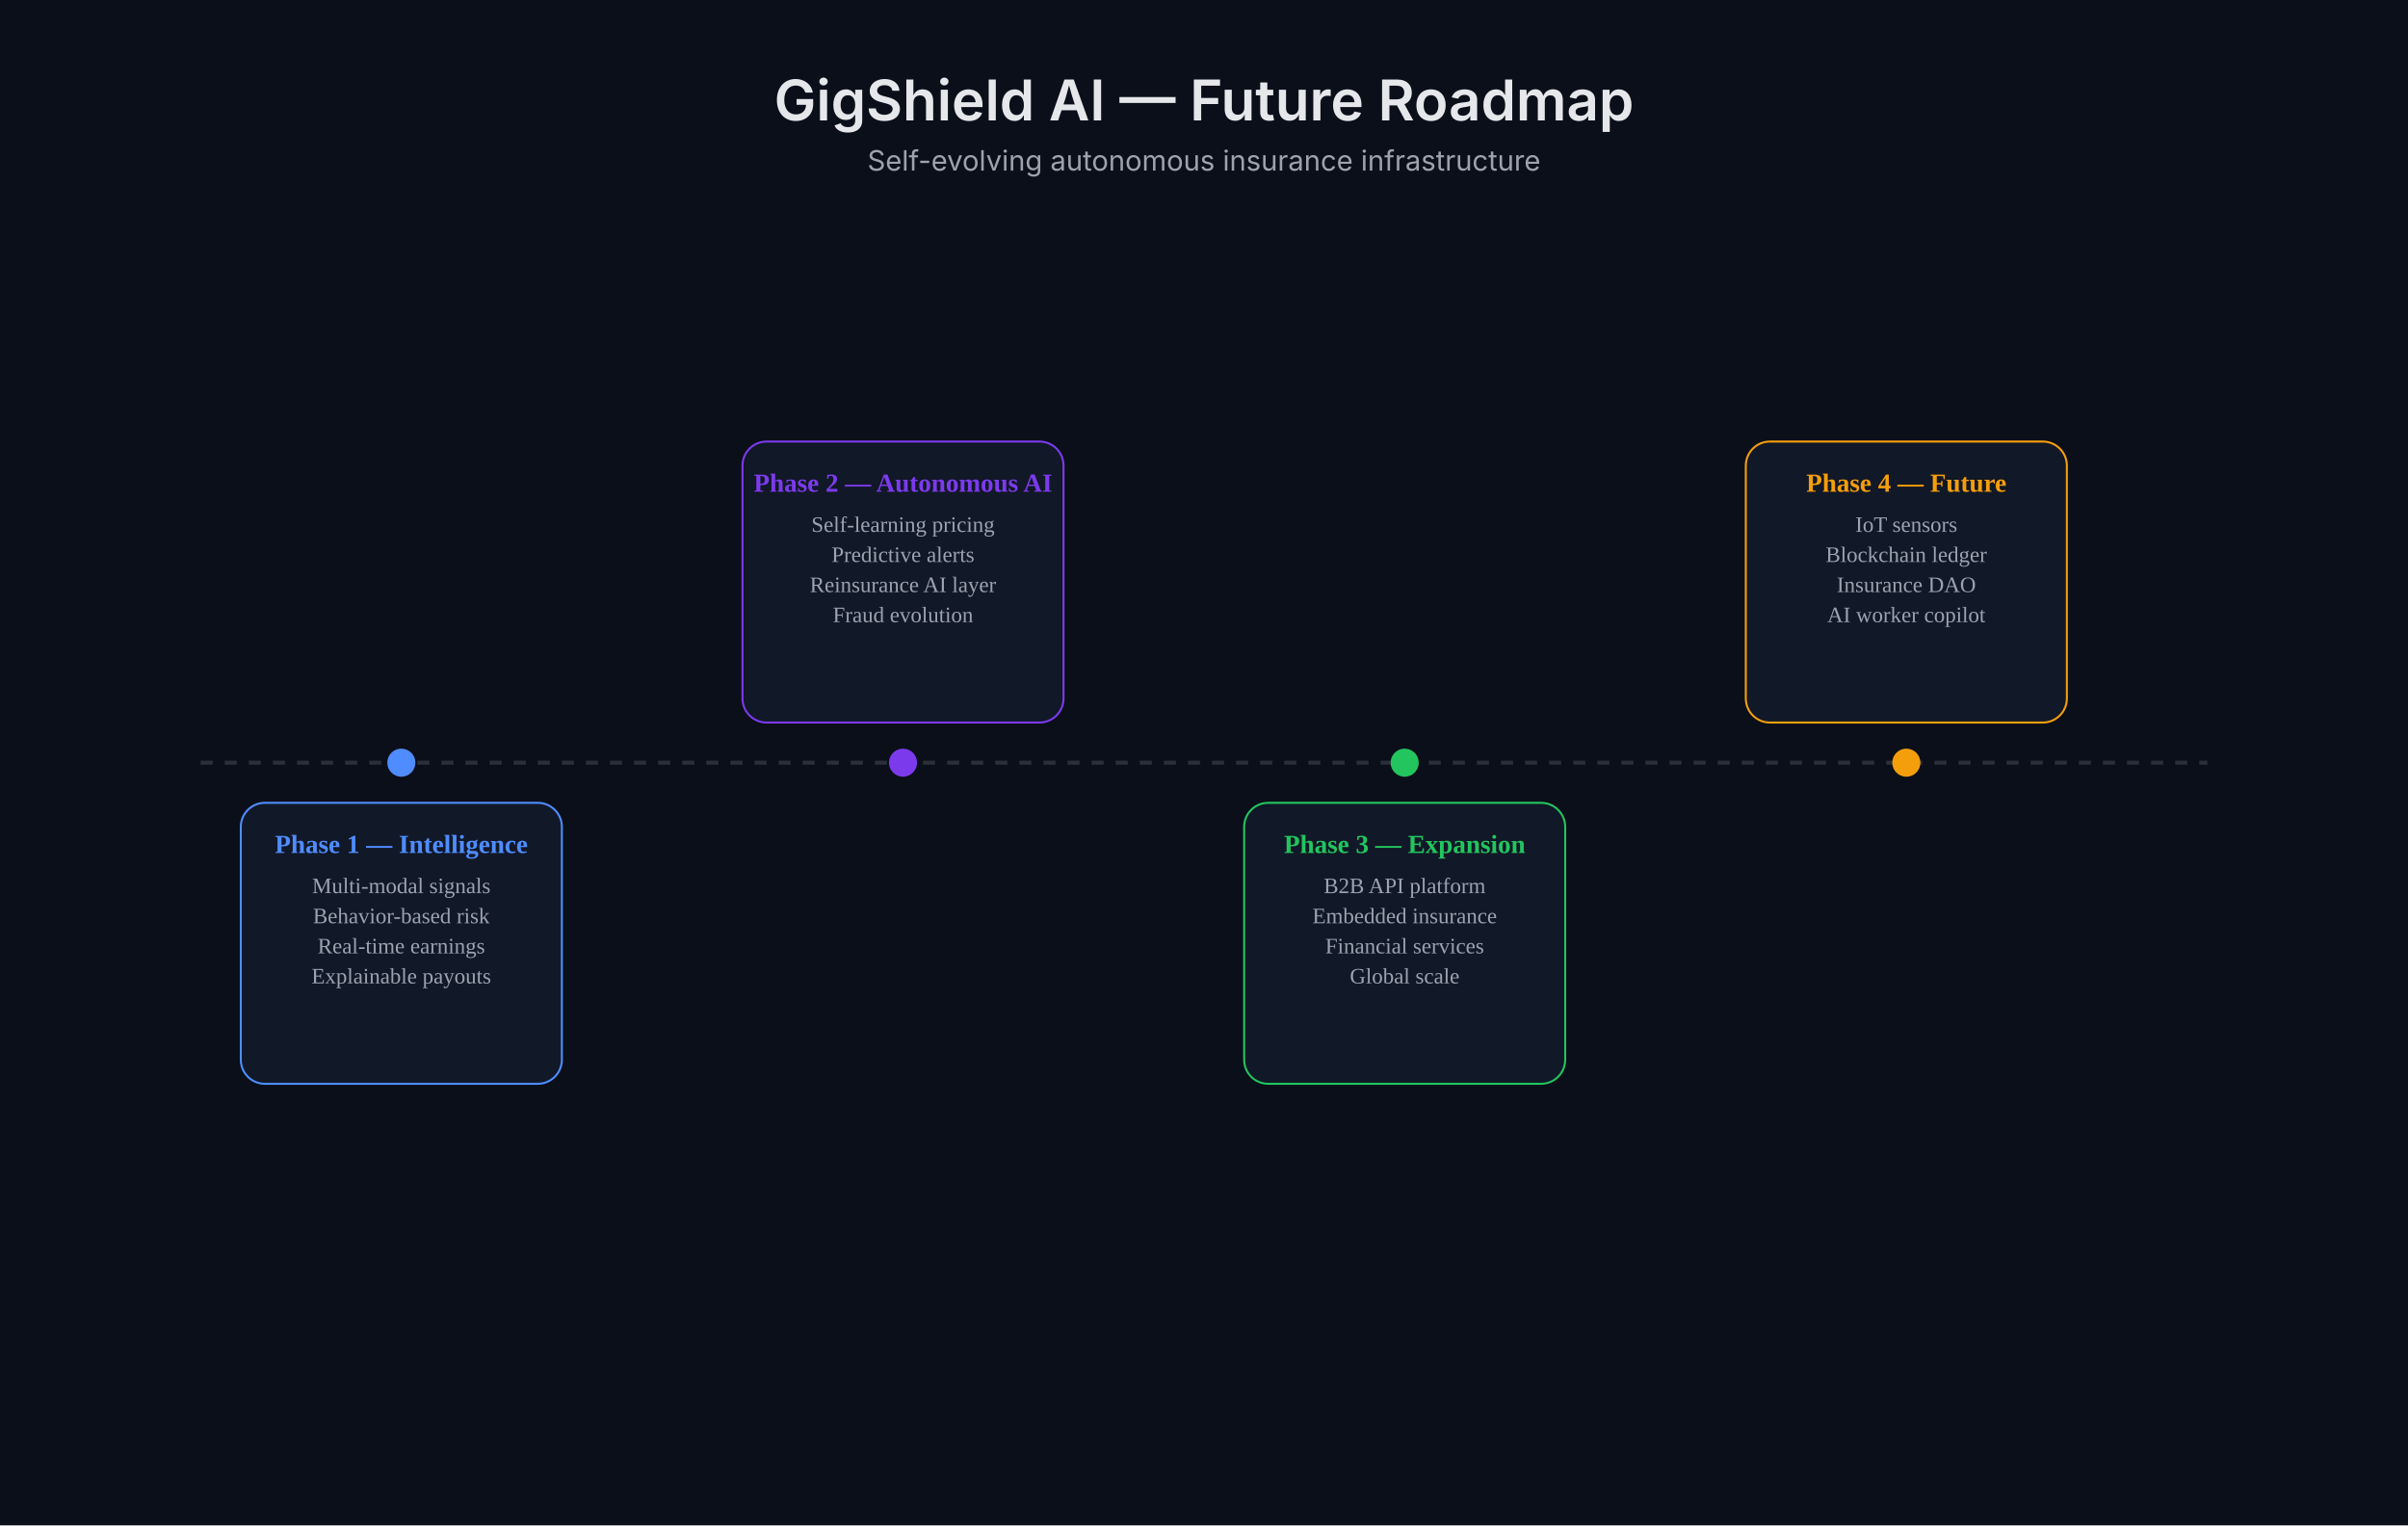
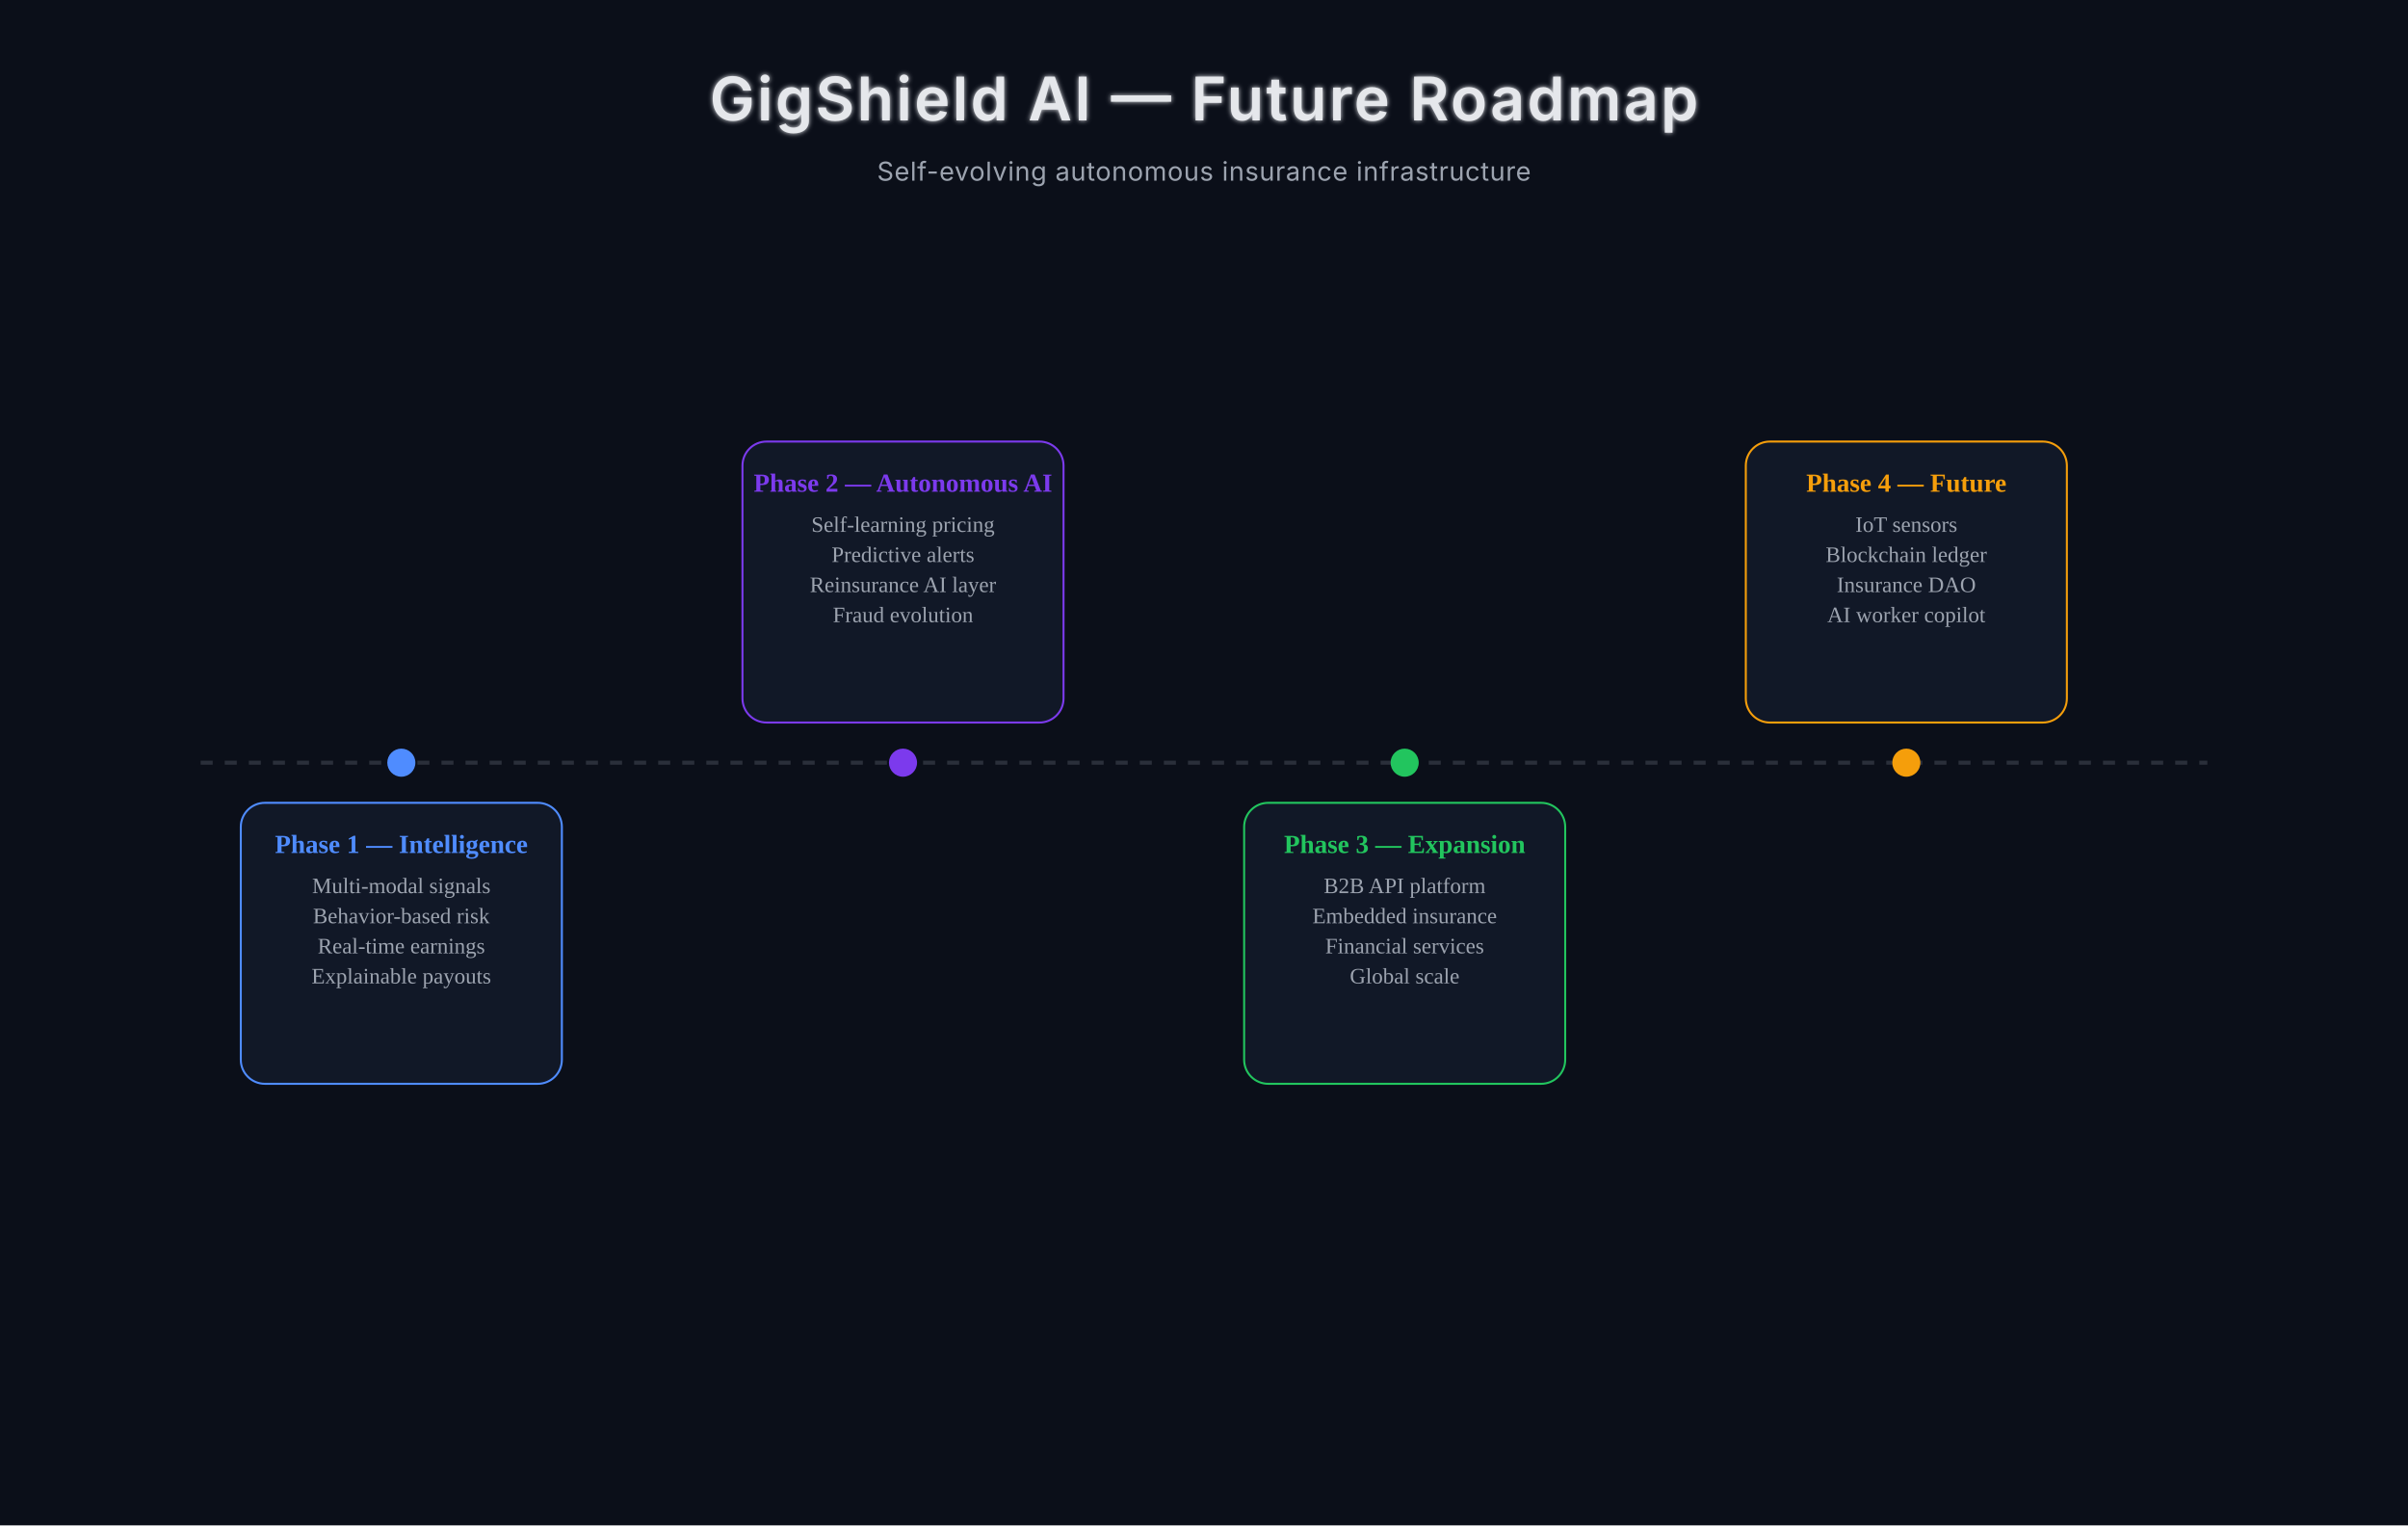
<svg xmlns="http://www.w3.org/2000/svg" width="1200" height="760" viewBox="0 0 1200 760">
  <rect width="1200" height="760" fill="#0B0F19" />
-   <text x="600" y="60" text-anchor="middle" fill="#E5E7EB" font-size="28" font-family="Inter, Segoe UI, sans-serif" font-weight="600">
+   <defs>
+     <filter id="titleGlow">
+       <feGaussianBlur stdDeviation="1.2" result="blur" />
+       <feMerge>
+         <feMergeNode in="blur" />
+         <feMergeNode in="SourceGraphic" />
+       </feMerge>
+     </filter>
+   </defs>
+   <text x="600" y="60" text-anchor="middle" fill="#E5E7EB" font-size="30" font-family="Orbitron, Inter, sans-serif" font-weight="600" letter-spacing="1.2" filter="url(#titleGlow)">
    GigShield AI — Future Roadmap
  </text>
-   <text x="600" y="85" text-anchor="middle" fill="#9CA3AF" font-size="14" font-family="Inter, sans-serif">
+   <text x="600" y="90" text-anchor="middle" fill="#9CA3AF" font-size="13" font-family="Inter, sans-serif" letter-spacing="0.3">
    Self-evolving autonomous insurance infrastructure
  </text>
  <line x1="100" y1="380" x2="1100" y2="380" stroke="#2A2F3A" stroke-width="2" stroke-dasharray="6,6">
    <animate attributeName="stroke-dashoffset" values="0;12" dur="2s" repeatCount="indefinite" />
  </line>
  <circle cx="200" cy="380" r="7" fill="#4F8CFF">
    <animate attributeName="r" values="7;9;7" dur="2s" repeatCount="indefinite" />
  </circle>
  <rect x="120" y="400" width="160" height="140" rx="12" fill="#111827" stroke="#4F8CFF" />
  <text x="200" y="425" text-anchor="middle" fill="#4F8CFF" font-size="13" font-weight="600">
    Phase 1 — Intelligence
  </text>
-   <text x="200" y="445" text-anchor="middle" fill="#9CA3AF" font-size="11">
-     Multi-modal signals
-   </text>
-   <text x="200" y="460" text-anchor="middle" fill="#9CA3AF" font-size="11">
-     Behavior-based risk
-   </text>
-   <text x="200" y="475" text-anchor="middle" fill="#9CA3AF" font-size="11">
-     Real-time earnings
-   </text>
-   <text x="200" y="490" text-anchor="middle" fill="#9CA3AF" font-size="11">
-     Explainable payouts
-   </text>
+   <text x="200" y="445" text-anchor="middle" fill="#9CA3AF" font-size="11">Multi-modal signals</text>
+   <text x="200" y="460" text-anchor="middle" fill="#9CA3AF" font-size="11">Behavior-based risk</text>
+   <text x="200" y="475" text-anchor="middle" fill="#9CA3AF" font-size="11">Real-time earnings</text>
+   <text x="200" y="490" text-anchor="middle" fill="#9CA3AF" font-size="11">Explainable payouts</text>
  <circle cx="450" cy="380" r="7" fill="#7C3AED">
    <animate attributeName="r" values="7;9;7" dur="2s" begin="0.3s" repeatCount="indefinite" />
  </circle>
  <rect x="370" y="220" width="160" height="140" rx="12" fill="#111827" stroke="#7C3AED" />
  <text x="450" y="245" text-anchor="middle" fill="#7C3AED" font-size="13" font-weight="600">
    Phase 2 — Autonomous AI
  </text>
-   <text x="450" y="265" text-anchor="middle" fill="#9CA3AF" font-size="11">
-     Self-learning pricing
-   </text>
-   <text x="450" y="280" text-anchor="middle" fill="#9CA3AF" font-size="11">
-     Predictive alerts
-   </text>
-   <text x="450" y="295" text-anchor="middle" fill="#9CA3AF" font-size="11">
-     Reinsurance AI layer
-   </text>
-   <text x="450" y="310" text-anchor="middle" fill="#9CA3AF" font-size="11">
-     Fraud evolution
-   </text>
+   <text x="450" y="265" text-anchor="middle" fill="#9CA3AF" font-size="11">Self-learning pricing</text>
+   <text x="450" y="280" text-anchor="middle" fill="#9CA3AF" font-size="11">Predictive alerts</text>
+   <text x="450" y="295" text-anchor="middle" fill="#9CA3AF" font-size="11">Reinsurance AI layer</text>
+   <text x="450" y="310" text-anchor="middle" fill="#9CA3AF" font-size="11">Fraud evolution</text>
  <circle cx="700" cy="380" r="7" fill="#22C55E">
    <animate attributeName="r" values="7;9;7" dur="2s" begin="0.6s" repeatCount="indefinite" />
  </circle>
  <rect x="620" y="400" width="160" height="140" rx="12" fill="#111827" stroke="#22C55E" />
  <text x="700" y="425" text-anchor="middle" fill="#22C55E" font-size="13" font-weight="600">
    Phase 3 — Expansion
  </text>
-   <text x="700" y="445" text-anchor="middle" fill="#9CA3AF" font-size="11">
-     B2B API platform
-   </text>
-   <text x="700" y="460" text-anchor="middle" fill="#9CA3AF" font-size="11">
-     Embedded insurance
-   </text>
-   <text x="700" y="475" text-anchor="middle" fill="#9CA3AF" font-size="11">
-     Financial services
-   </text>
-   <text x="700" y="490" text-anchor="middle" fill="#9CA3AF" font-size="11">
-     Global scale
-   </text>
+   <text x="700" y="445" text-anchor="middle" fill="#9CA3AF" font-size="11">B2B API platform</text>
+   <text x="700" y="460" text-anchor="middle" fill="#9CA3AF" font-size="11">Embedded insurance</text>
+   <text x="700" y="475" text-anchor="middle" fill="#9CA3AF" font-size="11">Financial services</text>
+   <text x="700" y="490" text-anchor="middle" fill="#9CA3AF" font-size="11">Global scale</text>
  <circle cx="950" cy="380" r="7" fill="#F59E0B">
    <animate attributeName="r" values="7;9;7" dur="2s" begin="0.9s" repeatCount="indefinite" />
  </circle>
  <rect x="870" y="220" width="160" height="140" rx="12" fill="#111827" stroke="#F59E0B" />
  <text x="950" y="245" text-anchor="middle" fill="#F59E0B" font-size="13" font-weight="600">
    Phase 4 — Future
  </text>
-   <text x="950" y="265" text-anchor="middle" fill="#9CA3AF" font-size="11">
-     IoT sensors
-   </text>
-   <text x="950" y="280" text-anchor="middle" fill="#9CA3AF" font-size="11">
-     Blockchain ledger
-   </text>
-   <text x="950" y="295" text-anchor="middle" fill="#9CA3AF" font-size="11">
-     Insurance DAO
-   </text>
-   <text x="950" y="310" text-anchor="middle" fill="#9CA3AF" font-size="11">
-     AI worker copilot
-   </text>
+   <text x="950" y="265" text-anchor="middle" fill="#9CA3AF" font-size="11">IoT sensors</text>
+   <text x="950" y="280" text-anchor="middle" fill="#9CA3AF" font-size="11">Blockchain ledger</text>
+   <text x="950" y="295" text-anchor="middle" fill="#9CA3AF" font-size="11">Insurance DAO</text>
+   <text x="950" y="310" text-anchor="middle" fill="#9CA3AF" font-size="11">AI worker copilot</text>
</svg>
